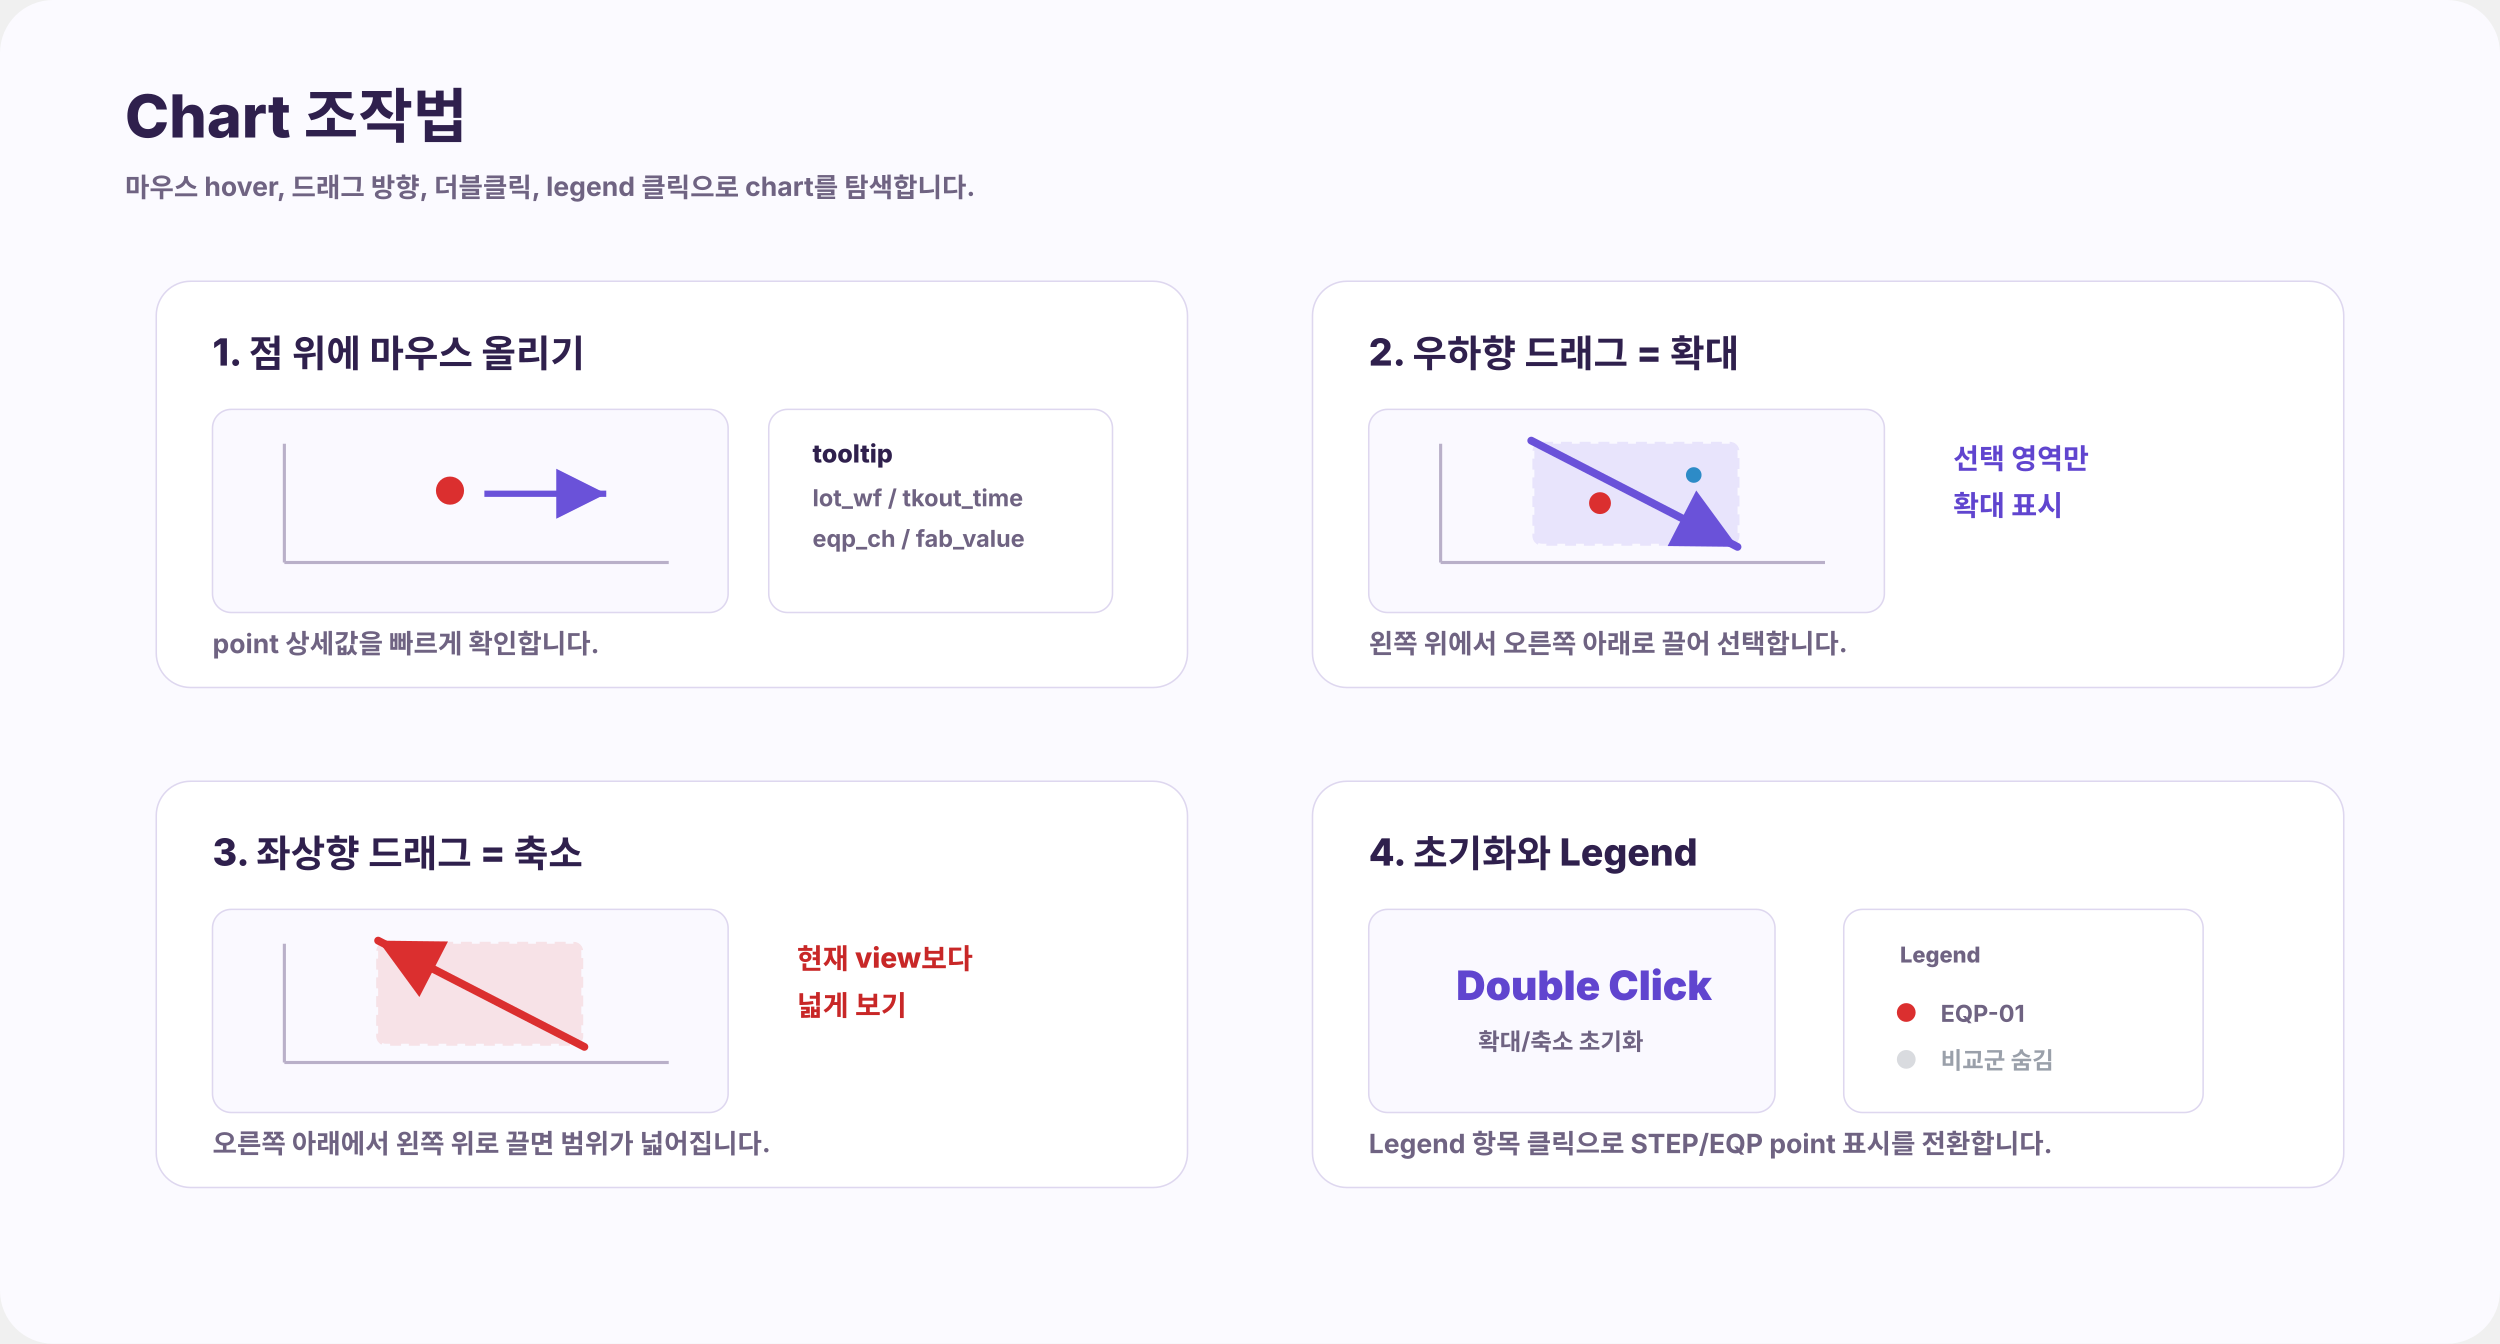
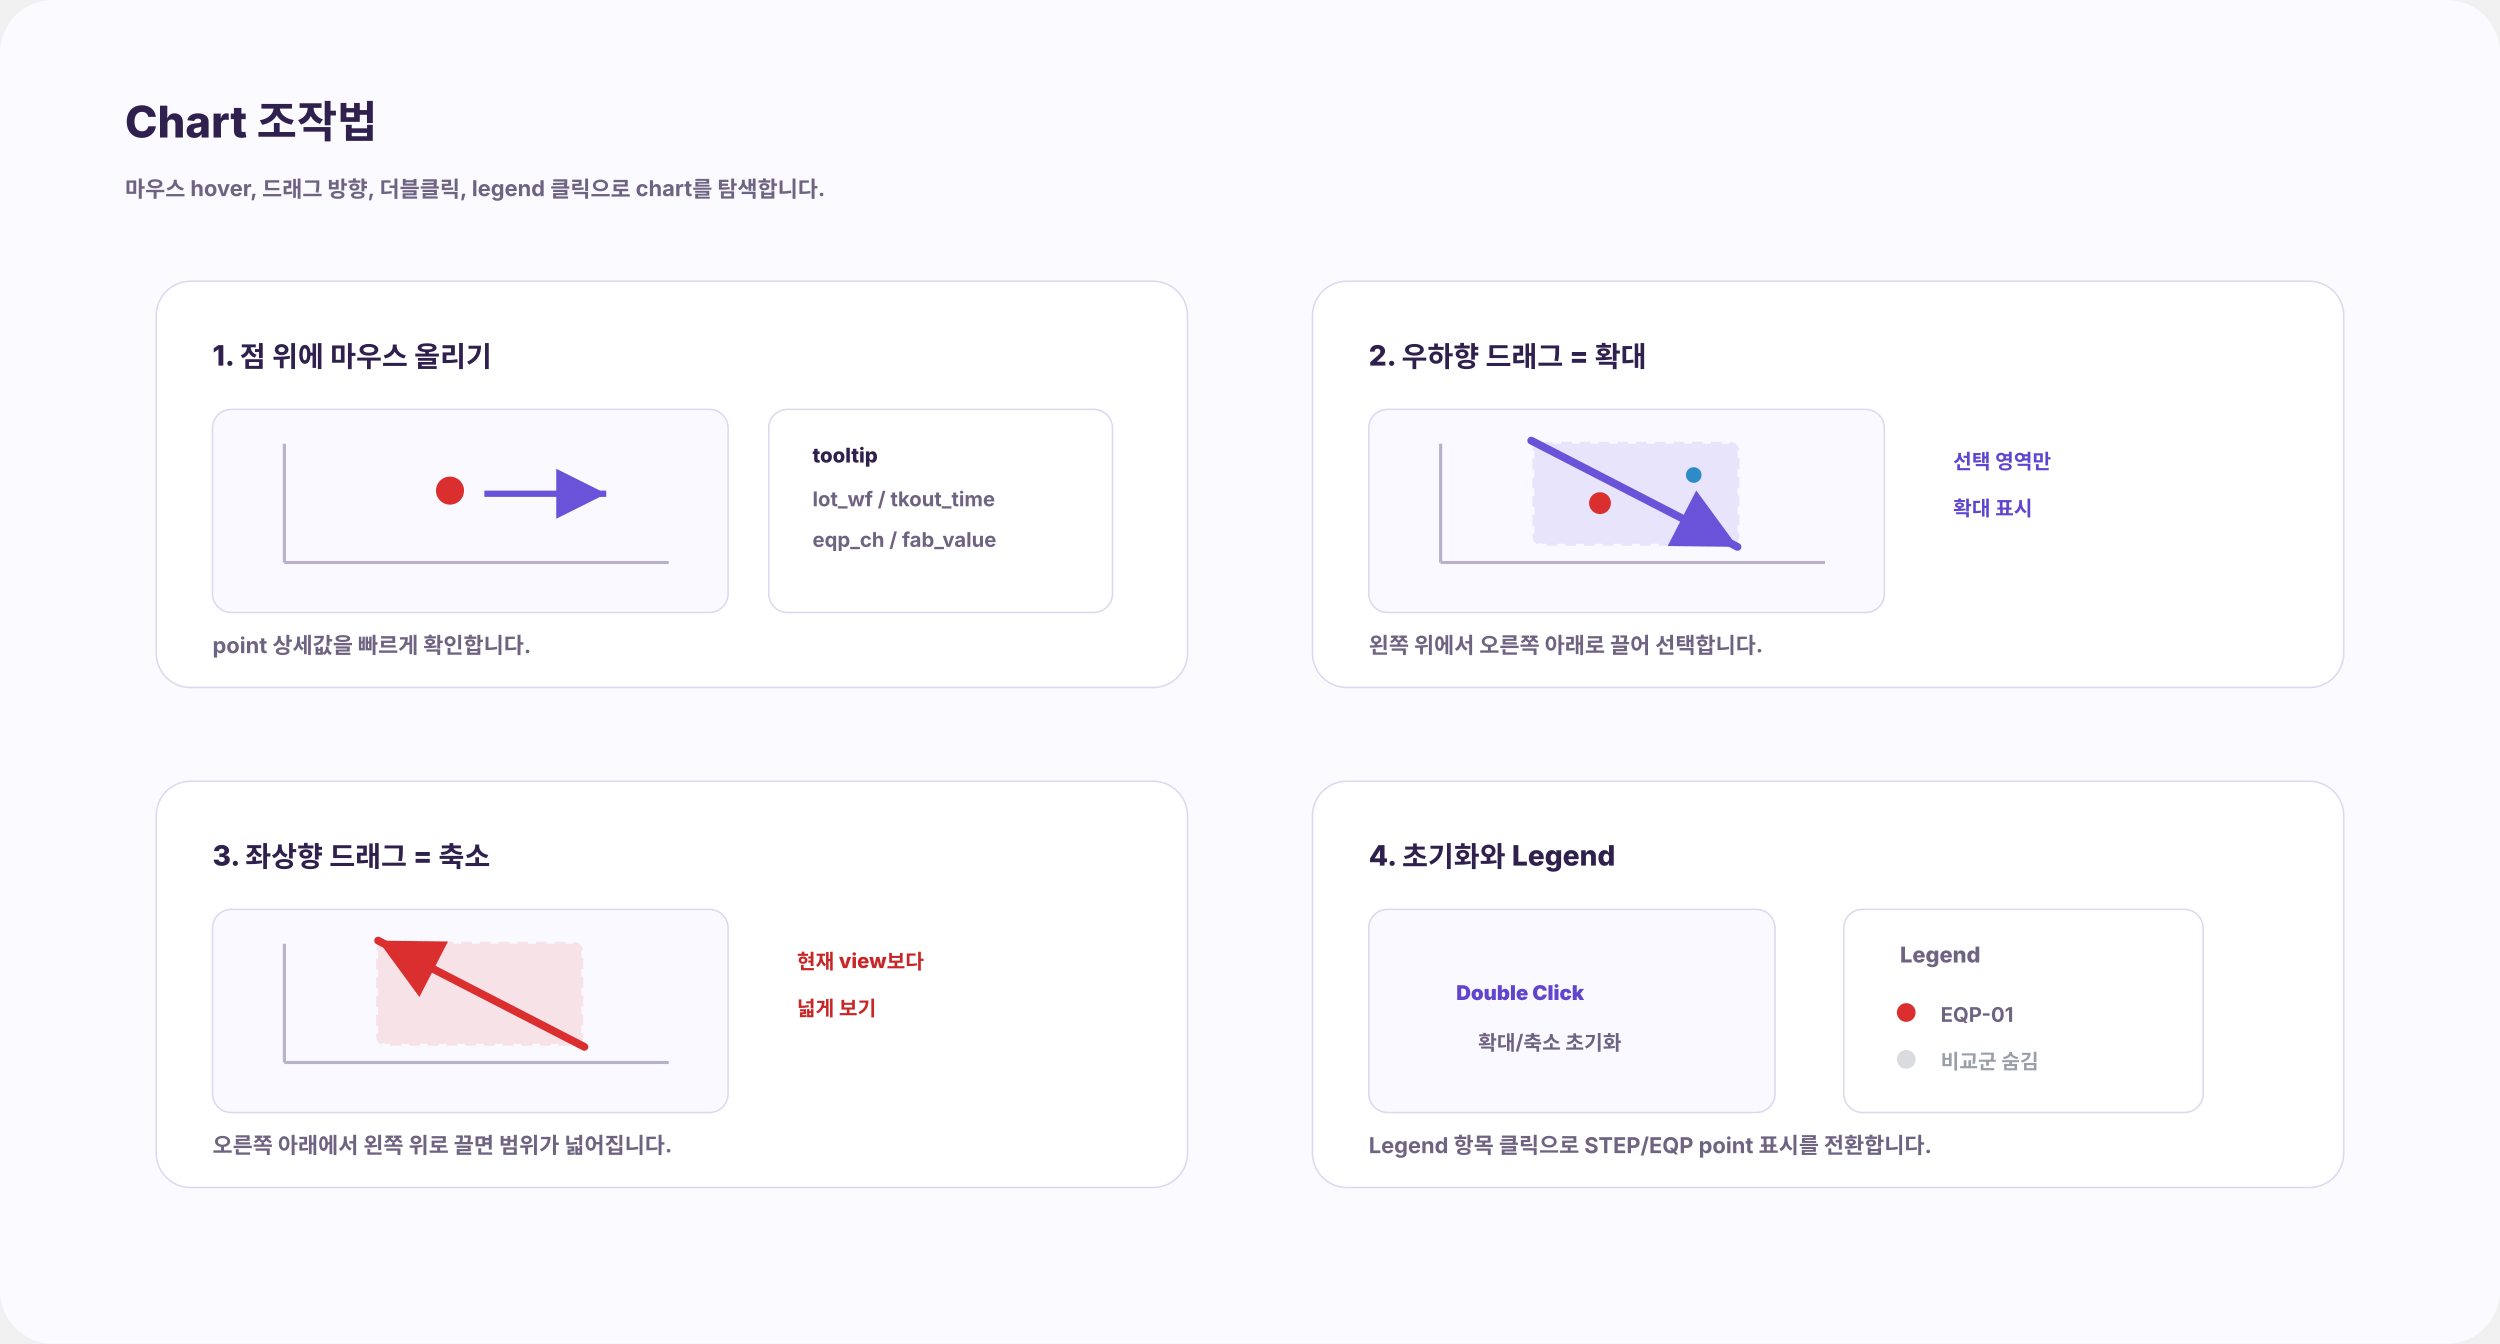
<svg xmlns="http://www.w3.org/2000/svg" width="1600" height="860" viewBox="0 0 1600 860" role="img" aria-labelledby="title desc">
  <defs>
    <marker id="arrowPurple" markerWidth="12" markerHeight="12" refX="10" refY="6" orient="auto">
      <path d="M2 2l8 4-8 4z" fill="#6a52d9" />
    </marker>
    <marker id="arrowRed" markerWidth="12" markerHeight="12" refX="10" refY="6" orient="auto">
      <path d="M2 2l8 4-8 4z" fill="#db2f2f" />
    </marker>
    <style>
      text{font-family:Pretendard,Inter,Arial,sans-serif}
-       .h1{fill:#2f204d;font-size:38px;font-weight:800}
-       .h2{fill:#2f204d;font-size:24px;font-weight:800}
-       .body{fill:#6f6382;font-size:17px;font-weight:650}
-       .small{fill:#6f6382;font-size:15px;font-weight:650}
+       .h1{fill:#2f204d;font-size:28px;font-weight:800}
+       .h2{fill:#2f204d;font-size:18px;font-weight:800}
+       .body{fill:#6f6382;font-size:14px;font-weight:650}
+       .small{fill:#6f6382;font-size:13px;font-weight:650}
    </style>
  </defs>
  <rect width="1600" height="860" rx="34" fill="#fbfaff" />
  <text class="h1" x="80" y="88">Chart 조작법</text>
  <text class="body" x="80" y="126">마우스 hover, 드래그 방향, 더블클릭, legend 클릭으로 chart를 탐색합니다.</text>
  <g transform="translate(100 180)">
    <rect width="660" height="260" rx="22" fill="#ffffff" stroke="#ded7ef" />
    <text class="h2" x="36" y="54">1. 점 위에 마우스 올리기</text>
    <rect x="36" y="82" width="330" height="130" rx="12" fill="#faf9ff" stroke="#ded7ef" />
    <line x1="82" y1="180" x2="328" y2="180" stroke="#b9b0c9" stroke-width="2" />
    <line x1="82" y1="104" x2="82" y2="180" stroke="#b9b0c9" stroke-width="2" />
    <circle cx="188" cy="134" r="9" fill="#db2f2f" />
    <path d="M210 136h78" stroke="#6a52d9" stroke-width="4" marker-end="url(#arrowPurple)" />
    <rect x="392" y="82" width="220" height="130" rx="12" fill="#ffffff" stroke="#ded7ef" />
-     <text x="420" y="116" fill="#2f204d" font-family="Pretendard,Inter,Arial,sans-serif" font-size="16" font-weight="800">tooltip</text>
+     <text x="420" y="116" fill="#2f204d" font-family="Pretendard,Inter,Arial,sans-serif" font-size="13" font-weight="800">tooltip</text>
    <text class="small" x="420" y="144">lot_wf / tkout_time</text>
    <text class="small" x="420" y="170">eqp_ch / fab_value</text>
    <text class="body" x="36" y="238">point 상세값을 빠르게 확인합니다.</text>
  </g>
  <g transform="translate(840 180)">
    <rect width="660" height="260" rx="22" fill="#ffffff" stroke="#ded7ef" />
    <text class="h2" x="36" y="54">2. 우하향 드래그 = 확대</text>
    <rect x="36" y="82" width="330" height="130" rx="12" fill="#faf9ff" stroke="#ded7ef" />
    <line x1="82" y1="180" x2="328" y2="180" stroke="#b9b0c9" stroke-width="2" />
    <line x1="82" y1="104" x2="82" y2="180" stroke="#b9b0c9" stroke-width="2" />
    <rect x="142" y="104" width="130" height="64" rx="5" fill="#765ee6" opacity="0.14" stroke="#765ee6" stroke-width="2.5" stroke-dasharray="7 5" />
    <path d="M140 102l132 68" stroke="#6a52d9" stroke-width="5" marker-end="url(#arrowPurple)" stroke-linecap="round" />
    <circle cx="184" cy="142" r="7" fill="#db2f2f" />
    <circle cx="244" cy="124" r="5" fill="#2d8bc7" />
-     <text x="410" y="120" fill="#6045cf" font-family="Pretendard,Inter,Arial,sans-serif" font-size="18" font-weight="800">선택 영역만</text>
-     <text x="410" y="150" fill="#6045cf" font-family="Pretendard,Inter,Arial,sans-serif" font-size="18" font-weight="800">확대 표시</text>
+     <text x="410" y="120" fill="#6045cf" font-family="Pretendard,Inter,Arial,sans-serif" font-size="13" font-weight="800">선택 영역만</text>
+     <text x="410" y="150" fill="#6045cf" font-family="Pretendard,Inter,Arial,sans-serif" font-size="13" font-weight="800">확대 표시</text>
    <text class="body" x="36" y="238">왼쪽 위에서 오른쪽 아래로 끌어 선택합니다.</text>
  </g>
  <g transform="translate(100 500)">
    <rect width="660" height="260" rx="22" fill="#ffffff" stroke="#ded7ef" />
    <text class="h2" x="36" y="54">3. 좌상향 드래그 = 축소</text>
    <rect x="36" y="82" width="330" height="130" rx="12" fill="#faf9ff" stroke="#ded7ef" />
    <line x1="82" y1="180" x2="328" y2="180" stroke="#b9b0c9" stroke-width="2" />
    <line x1="82" y1="104" x2="82" y2="180" stroke="#b9b0c9" stroke-width="2" />
    <rect x="142" y="104" width="130" height="64" rx="5" fill="#db2f2f" opacity="0.12" stroke="#db2f2f" stroke-width="2.5" stroke-dasharray="7 5" />
    <path d="M274 170l-132-68" stroke="#db2f2f" stroke-width="5" marker-end="url(#arrowRed)" stroke-linecap="round" />
-     <text x="410" y="120" fill="#c82727" font-family="Pretendard,Inter,Arial,sans-serif" font-size="18" font-weight="800">현재 view보다</text>
-     <text x="410" y="150" fill="#c82727" font-family="Pretendard,Inter,Arial,sans-serif" font-size="18" font-weight="800">넓게 보기</text>
+     <text x="410" y="120" fill="#c82727" font-family="Pretendard,Inter,Arial,sans-serif" font-size="13" font-weight="800">현재 view보다</text>
+     <text x="410" y="150" fill="#c82727" font-family="Pretendard,Inter,Arial,sans-serif" font-size="13" font-weight="800">넓게 보기</text>
    <text class="body" x="36" y="238">오른쪽 아래에서 왼쪽 위로 끌면 범위가 넓어집니다.</text>
  </g>
  <g transform="translate(840 500)">
    <rect width="660" height="260" rx="22" fill="#ffffff" stroke="#ded7ef" />
    <text class="h2" x="36" y="54">4. 초기화와 Legend</text>
    <rect x="36" y="82" width="260" height="130" rx="12" fill="#faf9ff" stroke="#ded7ef" />
-     <text x="92" y="140" fill="#6045cf" font-family="Pretendard,Inter,Arial,sans-serif" font-size="26" font-weight="900">Double Click</text>
+     <text x="92" y="140" fill="#6045cf" font-family="Pretendard,Inter,Arial,sans-serif" font-size="13" font-weight="900">Double Click</text>
    <text class="small" x="106" y="172">확대/축소 초기화</text>
    <rect x="340" y="82" width="230" height="130" rx="12" fill="#ffffff" stroke="#ded7ef" />
    <text x="376" y="116" fill="#6f6382" font-family="Pretendard,Inter,Arial,sans-serif" font-size="14" font-weight="800">Legend</text>
    <circle cx="380" cy="148" r="6" fill="#db2f2f" />
    <text class="small" x="402" y="154" fill="#2f204d">EQP-01</text>
    <circle cx="380" cy="178" r="6" fill="#9aa0aa" opacity="0.38" />
-     <text x="402" y="184" fill="#9aa0aa" font-family="Pretendard,Inter,Arial,sans-serif" font-size="15" font-weight="650">비교군 숨김</text>
+     <text x="402" y="184" fill="#9aa0aa" font-family="Pretendard,Inter,Arial,sans-serif" font-size="13" font-weight="650">비교군 숨김</text>
    <text class="body" x="36" y="238">Legend 항목 클릭으로 STEP/EQP point 표시를 전환합니다.</text>
  </g>
</svg>
